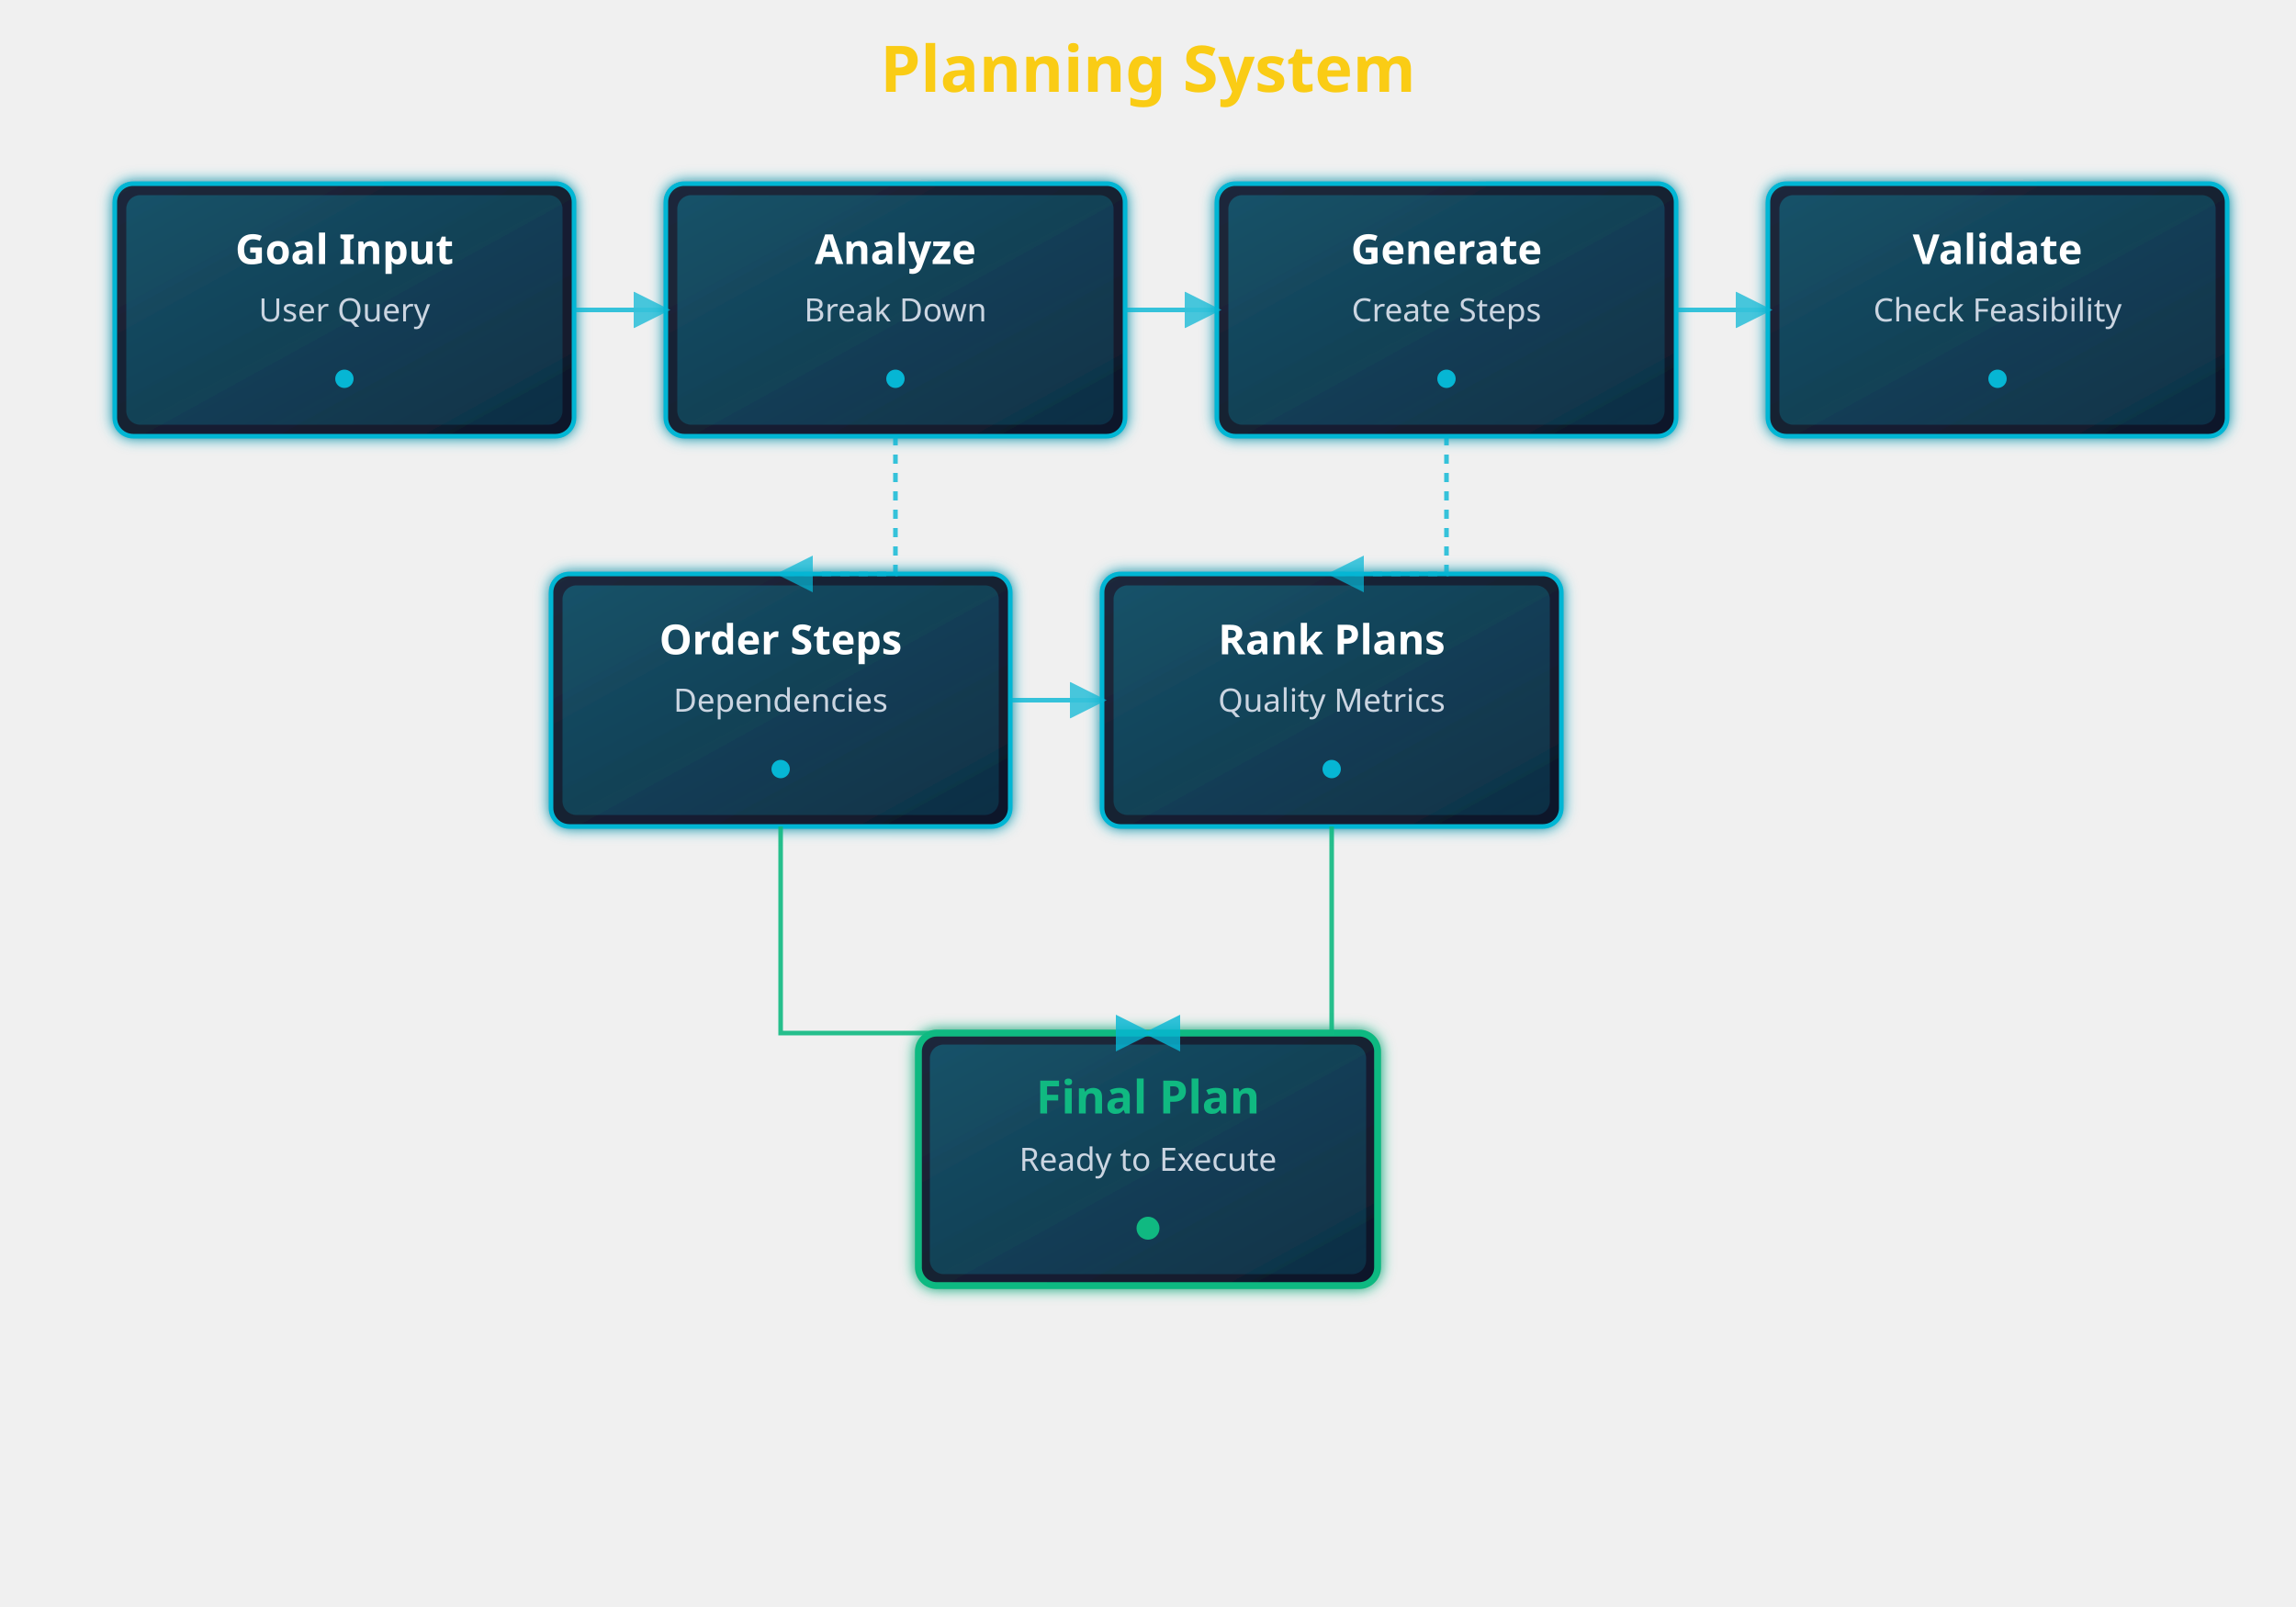
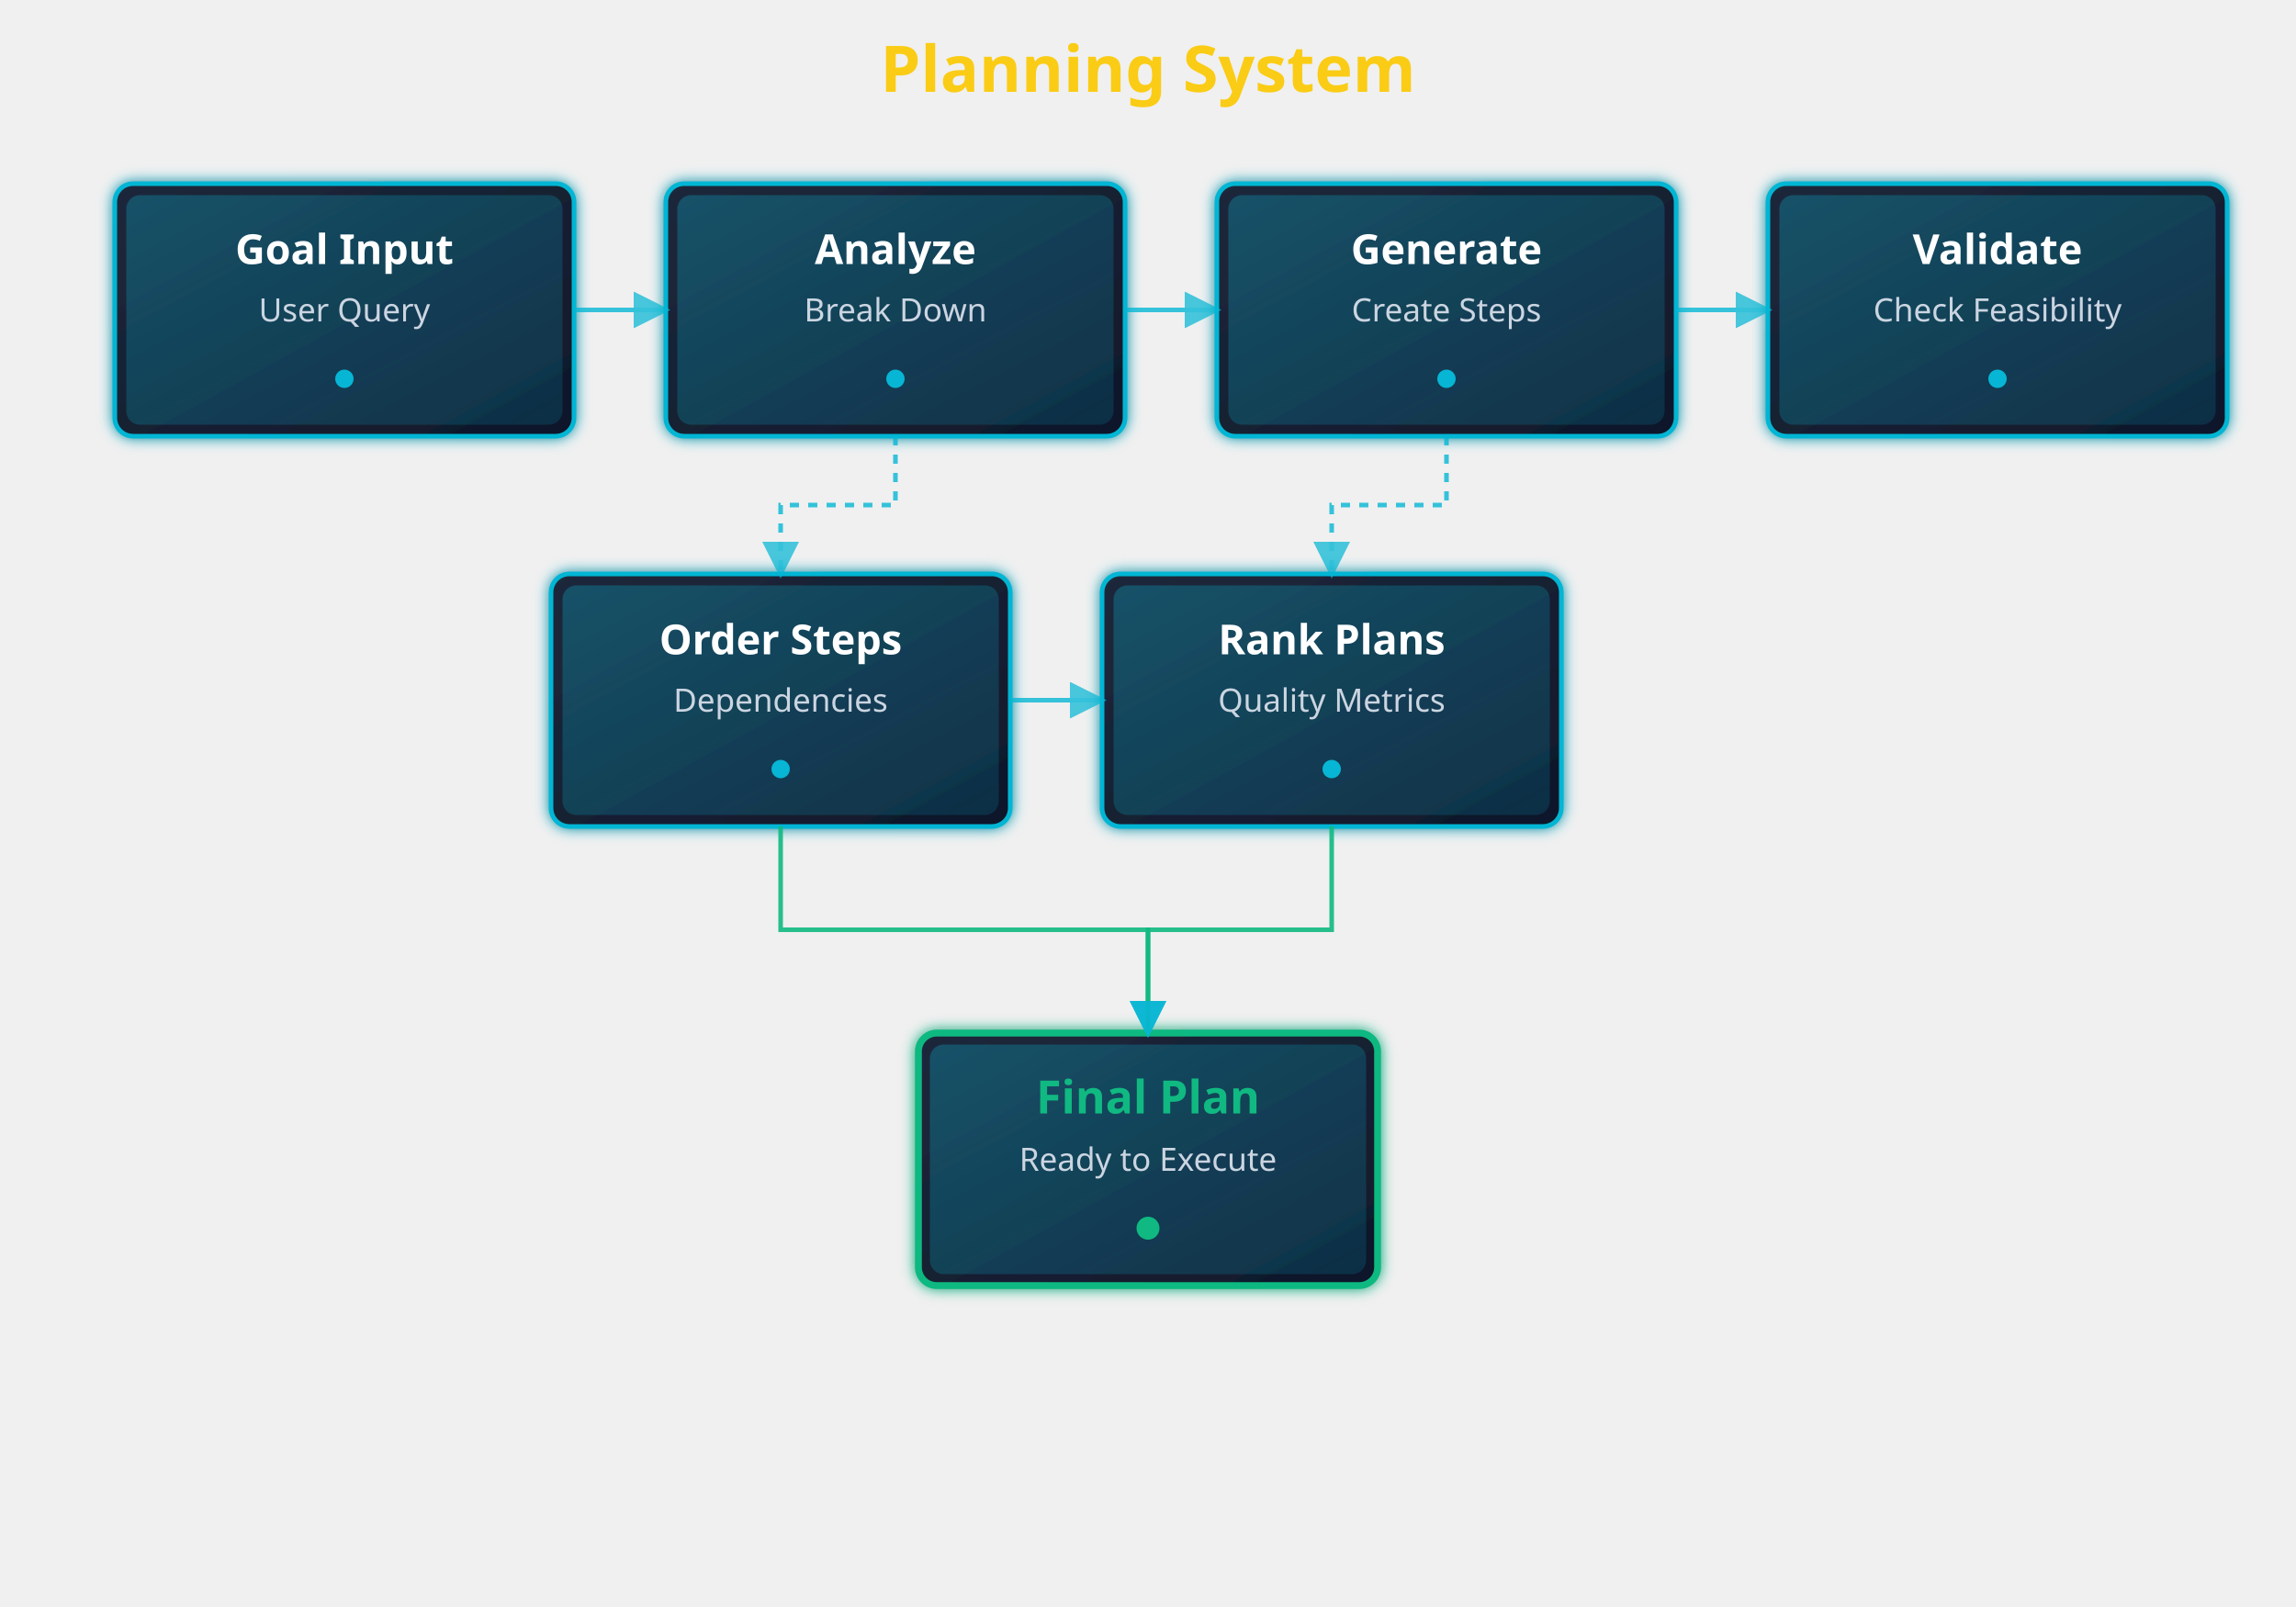
<svg xmlns="http://www.w3.org/2000/svg" width="1000" height="700" viewBox="0 0 1000 700">
  <defs>
    <linearGradient id="boxGrad" x1="0%" y1="0%" x2="100%" y2="100%">
      <stop offset="0%" style="stop-color:#1e293b;stop-opacity:1" />
      <stop offset="100%" style="stop-color:#0f172a;stop-opacity:1" />
    </linearGradient>
    <linearGradient id="cyanGrad" x1="0%" y1="0%" x2="100%" y2="100%">
      <stop offset="0%" style="stop-color:#06b6d4;stop-opacity:0.3" />
      <stop offset="100%" style="stop-color:#0891b2;stop-opacity:0.2" />
    </linearGradient>
    <filter id="glow">
      <feGaussianBlur stdDeviation="3" result="coloredBlur" />
      <feMerge>
        <feMergeNode in="coloredBlur" />
        <feMergeNode in="SourceGraphic" />
      </feMerge>
    </filter>
    <marker id="arrowhead" markerWidth="8" markerHeight="8" refX="7" refY="4" orient="auto">
      <polygon points="0 0, 8 4, 0 8" fill="#06b6d4" opacity="0.9" />
    </marker>
  </defs>
  <text x="500" y="40" font-family="system-ui, sans-serif" font-size="28" font-weight="bold" fill="#facc15" text-anchor="middle">Planning System</text>
  <g transform="translate(50, 80)">
    <g>
      <rect x="0" y="0" width="200" height="110" rx="8" fill="url(#boxGrad)" stroke="#06b6d4" stroke-width="2" filter="url(#glow)" />
      <rect x="5" y="5" width="190" height="100" rx="6" fill="url(#cyanGrad)" />
      <text x="100" y="35" font-family="system-ui, sans-serif" font-size="18" font-weight="bold" fill="#ffffff" text-anchor="middle">Goal Input</text>
      <text x="100" y="60" font-family="system-ui, sans-serif" font-size="14" fill="#cbd5e1" text-anchor="middle">User Query</text>
      <circle cx="100" cy="85" r="4" fill="#06b6d4" />
    </g>
    <g transform="translate(240, 0)">
      <rect x="0" y="0" width="200" height="110" rx="8" fill="url(#boxGrad)" stroke="#06b6d4" stroke-width="2" filter="url(#glow)" />
      <rect x="5" y="5" width="190" height="100" rx="6" fill="url(#cyanGrad)" />
      <text x="100" y="35" font-family="system-ui, sans-serif" font-size="18" font-weight="bold" fill="#ffffff" text-anchor="middle">Analyze</text>
      <text x="100" y="60" font-family="system-ui, sans-serif" font-size="14" fill="#cbd5e1" text-anchor="middle">Break Down</text>
      <circle cx="100" cy="85" r="4" fill="#06b6d4" />
    </g>
    <g transform="translate(480, 0)">
      <rect x="0" y="0" width="200" height="110" rx="8" fill="url(#boxGrad)" stroke="#06b6d4" stroke-width="2" filter="url(#glow)" />
      <rect x="5" y="5" width="190" height="100" rx="6" fill="url(#cyanGrad)" />
      <text x="100" y="35" font-family="system-ui, sans-serif" font-size="18" font-weight="bold" fill="#ffffff" text-anchor="middle">Generate</text>
      <text x="100" y="60" font-family="system-ui, sans-serif" font-size="14" fill="#cbd5e1" text-anchor="middle">Create Steps</text>
      <circle cx="100" cy="85" r="4" fill="#06b6d4" />
    </g>
    <g transform="translate(720, 0)">
      <rect x="0" y="0" width="200" height="110" rx="8" fill="url(#boxGrad)" stroke="#06b6d4" stroke-width="2" filter="url(#glow)" />
      <rect x="5" y="5" width="190" height="100" rx="6" fill="url(#cyanGrad)" />
      <text x="100" y="35" font-family="system-ui, sans-serif" font-size="18" font-weight="bold" fill="#ffffff" text-anchor="middle">Validate</text>
      <text x="100" y="60" font-family="system-ui, sans-serif" font-size="14" fill="#cbd5e1" text-anchor="middle">Check Feasibility</text>
      <circle cx="100" cy="85" r="4" fill="#06b6d4" />
    </g>
  </g>
  <g transform="translate(240, 250)">
    <g>
      <rect x="0" y="0" width="200" height="110" rx="8" fill="url(#boxGrad)" stroke="#06b6d4" stroke-width="2" filter="url(#glow)" />
      <rect x="5" y="5" width="190" height="100" rx="6" fill="url(#cyanGrad)" />
      <text x="100" y="35" font-family="system-ui, sans-serif" font-size="18" font-weight="bold" fill="#ffffff" text-anchor="middle">Order Steps</text>
      <text x="100" y="60" font-family="system-ui, sans-serif" font-size="14" fill="#cbd5e1" text-anchor="middle">Dependencies</text>
      <circle cx="100" cy="85" r="4" fill="#06b6d4" />
    </g>
    <g transform="translate(240, 0)">
      <rect x="0" y="0" width="200" height="110" rx="8" fill="url(#boxGrad)" stroke="#06b6d4" stroke-width="2" filter="url(#glow)" />
      <rect x="5" y="5" width="190" height="100" rx="6" fill="url(#cyanGrad)" />
      <text x="100" y="35" font-family="system-ui, sans-serif" font-size="18" font-weight="bold" fill="#ffffff" text-anchor="middle">Rank Plans</text>
      <text x="100" y="60" font-family="system-ui, sans-serif" font-size="14" fill="#cbd5e1" text-anchor="middle">Quality Metrics</text>
      <circle cx="100" cy="85" r="4" fill="#06b6d4" />
    </g>
  </g>
  <g transform="translate(400, 450)">
    <rect x="0" y="0" width="200" height="110" rx="8" fill="url(#boxGrad)" stroke="#10b981" stroke-width="3" filter="url(#glow)" />
    <rect x="5" y="5" width="190" height="100" rx="6" fill="url(#cyanGrad)" />
    <text x="100" y="35" font-family="system-ui, sans-serif" font-size="20" font-weight="bold" fill="#10b981" text-anchor="middle">Final Plan</text>
    <text x="100" y="60" font-family="system-ui, sans-serif" font-size="14" fill="#cbd5e1" text-anchor="middle">Ready to Execute</text>
    <circle cx="100" cy="85" r="5" fill="#10b981" />
  </g>
  <path d="M 250 135.0 H 290" fill="none" stroke="#06b6d4" stroke-width="2" marker-end="url(#arrowhead)" opacity="0.8" />
  <path d="M 490 135.0 H 530" fill="none" stroke="#06b6d4" stroke-width="2" marker-end="url(#arrowhead)" opacity="0.8" />
  <path d="M 730 135.0 H 770" fill="none" stroke="#06b6d4" stroke-width="2" marker-end="url(#arrowhead)" opacity="0.8" />
-   <path d="M 390.0 190 V 250 H 340.0" fill="none" stroke="#06b6d4" stroke-width="2" stroke-dasharray="4,4" marker-end="url(#arrowhead)" opacity="0.8" />
-   <path d="M 630.0 190 V 250 H 580.0" fill="none" stroke="#06b6d4" stroke-width="2" stroke-dasharray="4,4" marker-end="url(#arrowhead)" opacity="0.8" />
+   <path d="M 390.0 190.0 V 220.0 H 340.0 V 250.0" fill="none" stroke="#06b6d4" stroke-width="2" stroke-dasharray="4,4" marker-end="url(#arrowhead)" opacity="0.8" />
+   <path d="M 630.0 190.0 V 220.0 H 580.0 V 250.0" fill="none" stroke="#06b6d4" stroke-width="2" stroke-dasharray="4,4" marker-end="url(#arrowhead)" opacity="0.8" />
  <path d="M 440 305.0 H 480" fill="none" stroke="#06b6d4" stroke-width="2" marker-end="url(#arrowhead)" opacity="0.8" />
-   <path d="M 580.0 360 V 450 H 500.0" fill="none" stroke="#10b981" stroke-width="2" marker-end="url(#arrowhead)" opacity="0.9" />
-   <path d="M 340.0 360 V 450 H 500.0" fill="none" stroke="#10b981" stroke-width="2" marker-end="url(#arrowhead)" opacity="0.9" />
+   <path d="M 580.0 360.0 V 405.0 H 500.0 V 450.0" fill="none" stroke="#10b981" stroke-width="2" marker-end="url(#arrowhead)" opacity="0.9" />
+   <path d="M 340.0 360.0 V 405.0 H 500.0 V 450.0" fill="none" stroke="#10b981" stroke-width="2" marker-end="url(#arrowhead)" opacity="0.9" />
</svg>
